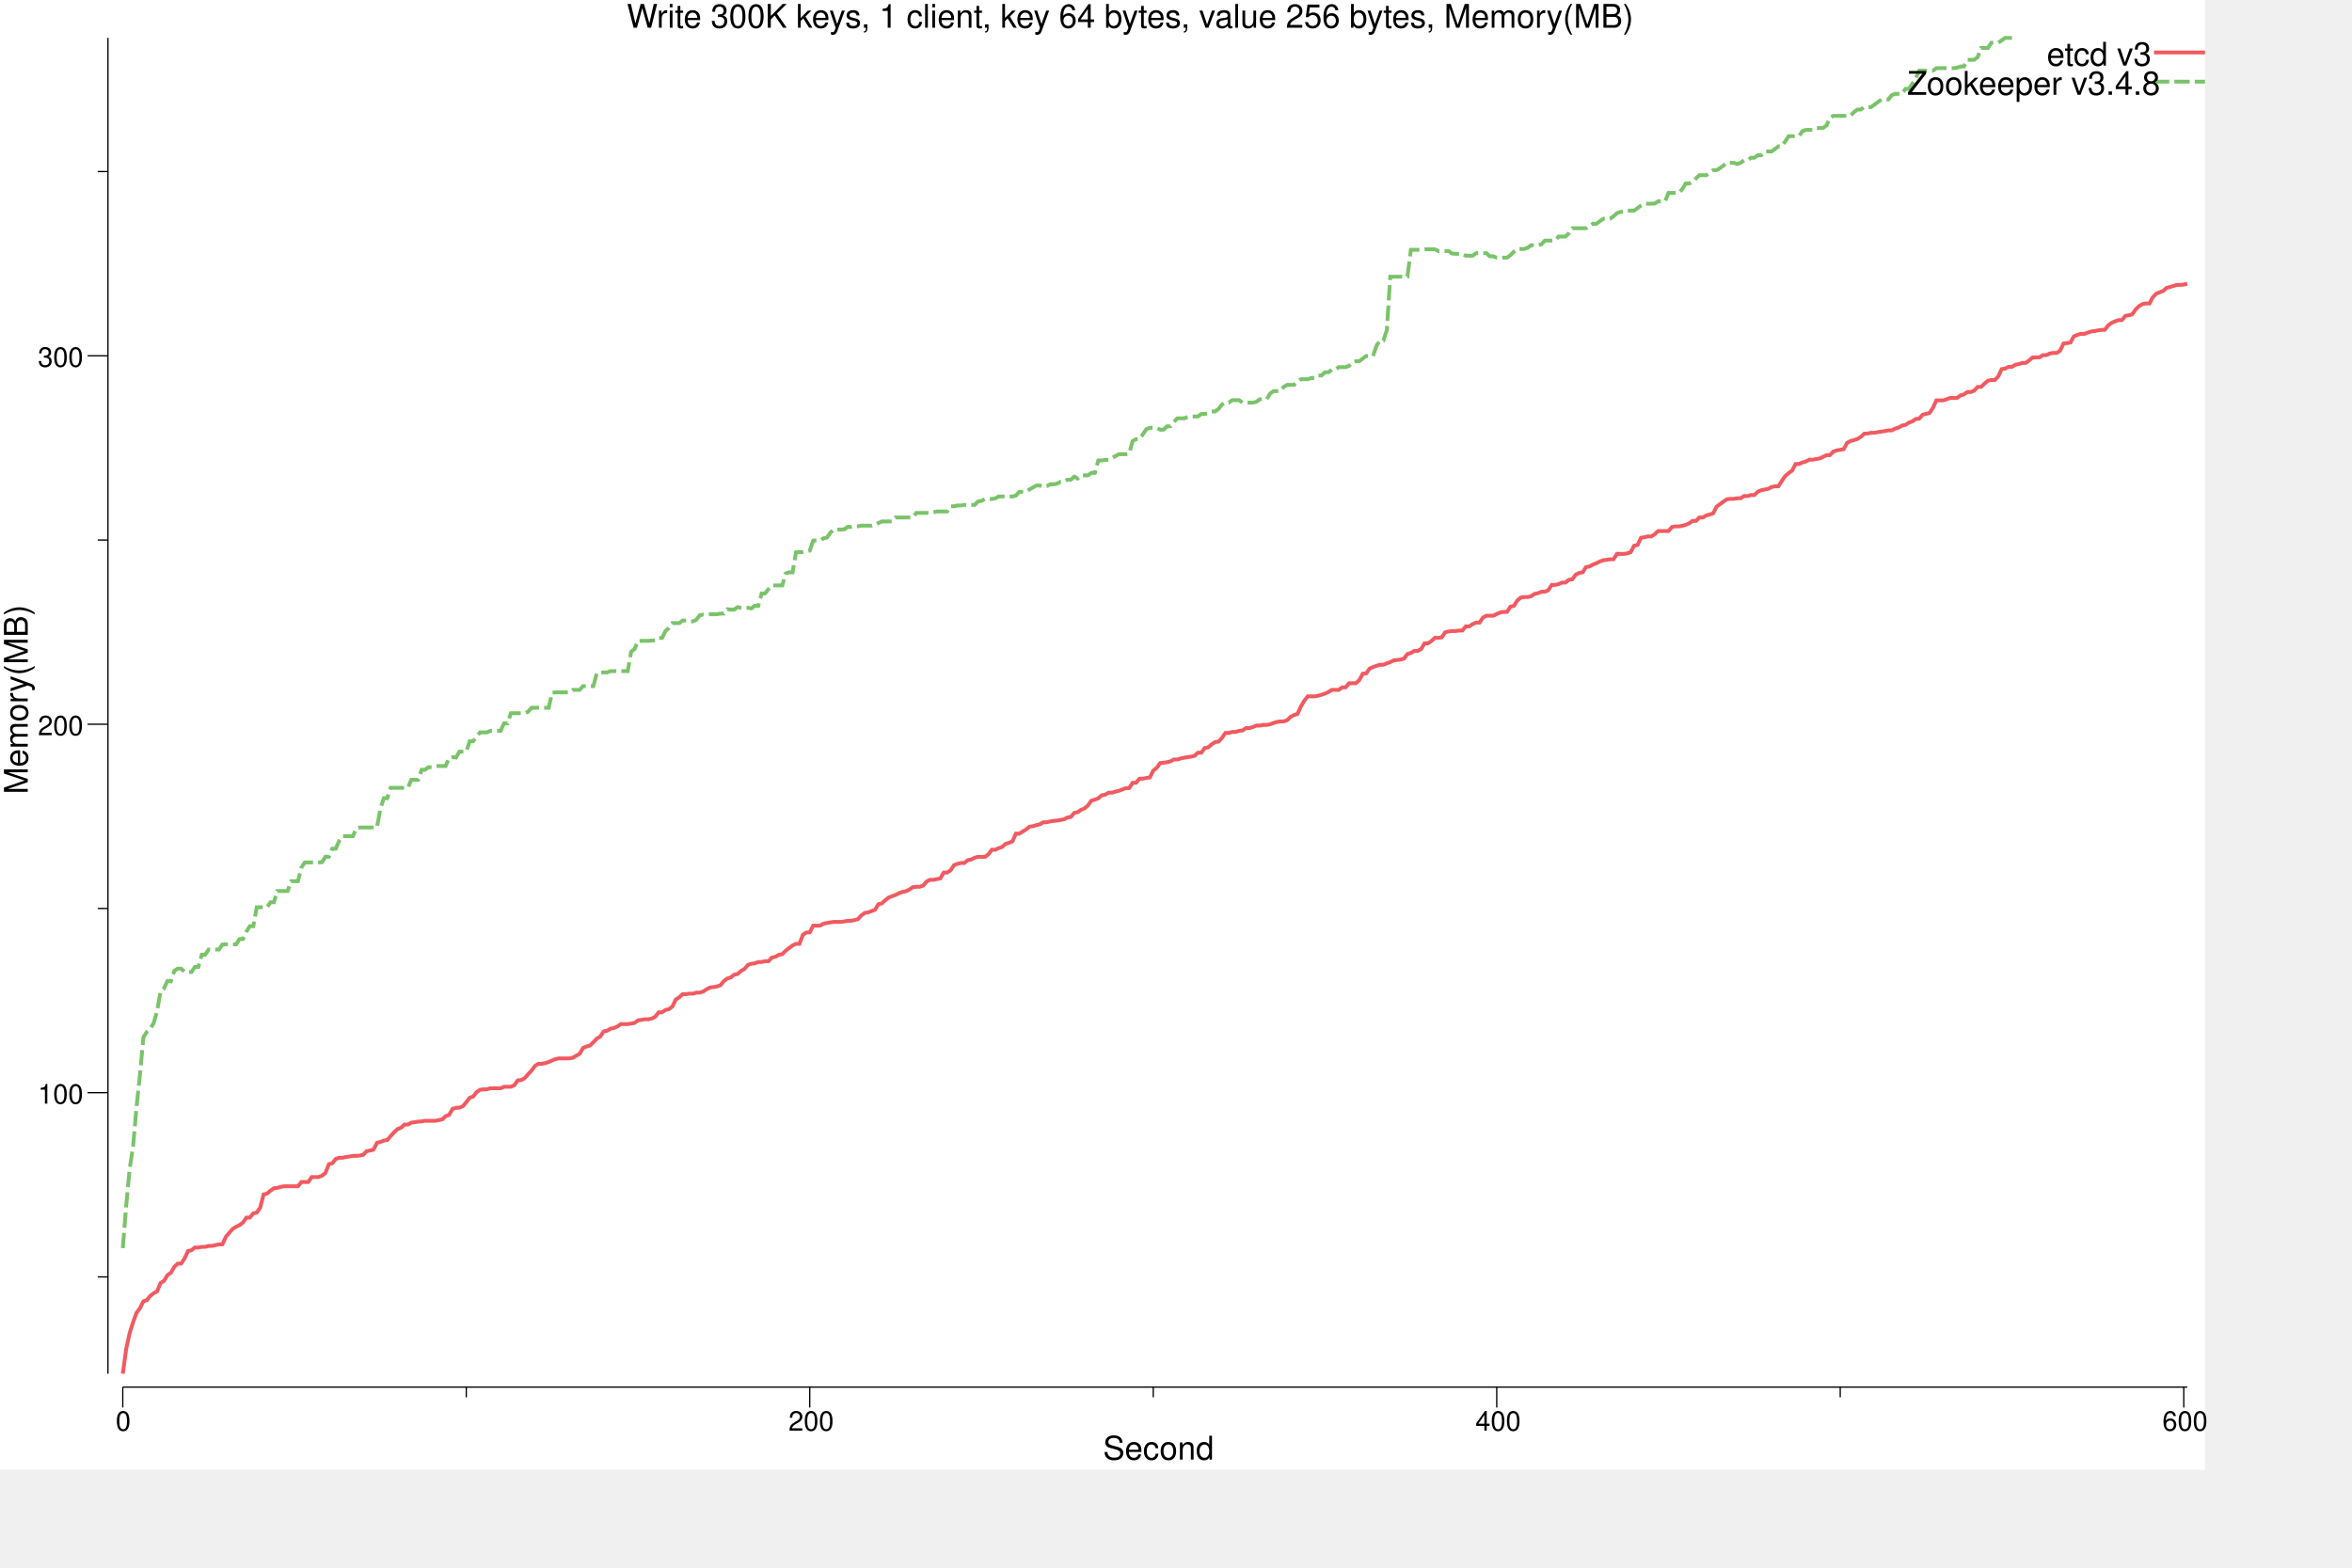
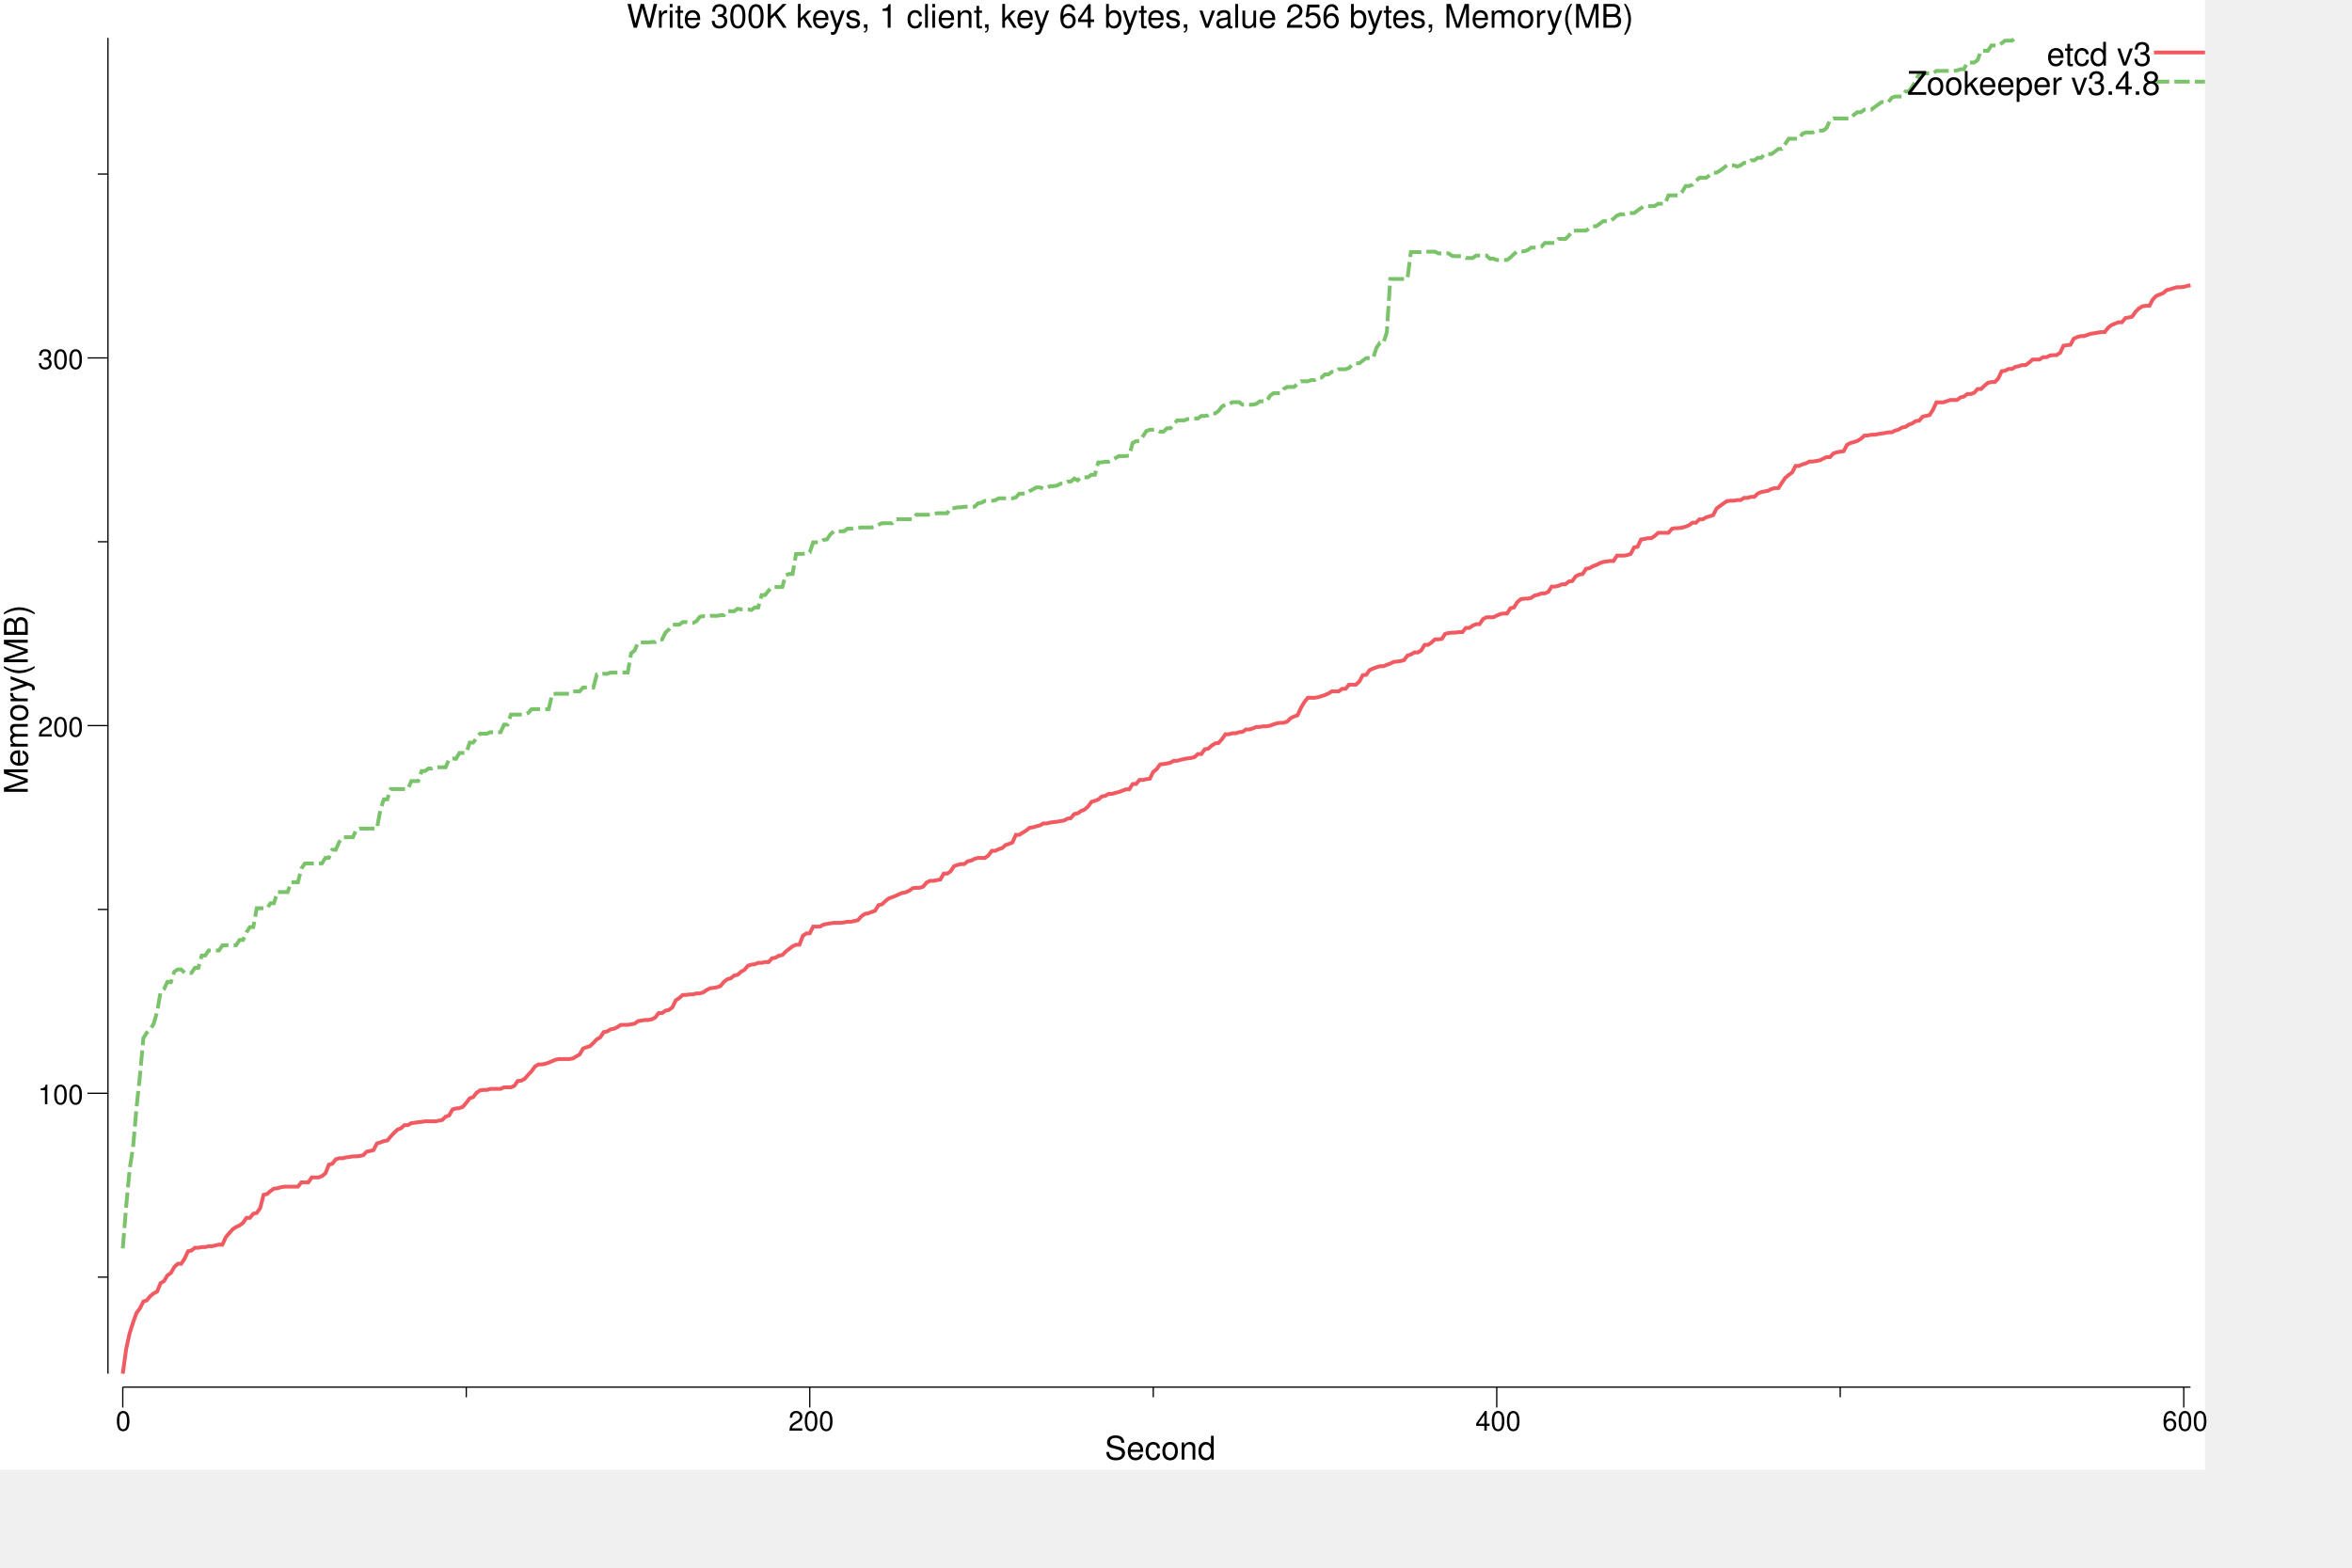
<svg xmlns="http://www.w3.org/2000/svg" width="12in" height="8in">
  <g transform="scale(1, -1) translate(0, -720)">
    <path d="M0,0L1080,0L1080,720L0,720Z" style="fill:#FFFFFF" />
    <text x="307" y="-706.41" transform="scale(1, -1)" style="font-family:Helvetica;font-weight:normal;font-style:normal;font-size:12pt">Write 300K keys, 1 client, key 64 bytes, value 256 bytes, Memory(MB)</text>
-     <text x="540.26" y="-4.965" transform="scale(1, -1)" style="font-family:Helvetica;font-weight:normal;font-style:normal;font-size:12pt">Second</text>
+     <text x="541.11" y="-4.965" transform="scale(1, -1)" style="font-family:Helvetica;font-weight:normal;font-style:normal;font-size:12pt">Second</text>
    <text x="56.662" y="-19.142" transform="scale(1, -1)" style="font-family:Helvetica;font-weight:normal;font-style:normal;font-size:10pt">0</text>
    <text x="386.19" y="-19.142" transform="scale(1, -1)" style="font-family:Helvetica;font-weight:normal;font-style:normal;font-size:10pt">200</text>
    <text x="722.67" y="-19.142" transform="scale(1, -1)" style="font-family:Helvetica;font-weight:normal;font-style:normal;font-size:10pt">400</text>
    <text x="1059.1" y="-19.142" transform="scale(1, -1)" style="font-family:Helvetica;font-weight:normal;font-style:normal;font-size:10pt">600</text>
    <path d="M60.137,30.467L60.137,40.467" style="fill:none;stroke:#000000;stroke-width:0.625" />
    <path d="M396.62,30.467L396.62,40.467" style="fill:none;stroke:#000000;stroke-width:0.625" />
    <path d="M733.1,30.467L733.1,40.467" style="fill:none;stroke:#000000;stroke-width:0.625" />
    <path d="M1069.6,30.467L1069.6,40.467" style="fill:none;stroke:#000000;stroke-width:0.625" />
    <path d="M228.38,35.468L228.38,40.467" style="fill:none;stroke:#000000;stroke-width:0.625" />
    <path d="M564.86,35.468L564.86,40.467" style="fill:none;stroke:#000000;stroke-width:0.625" />
    <path d="M901.34,35.468L901.34,40.467" style="fill:none;stroke:#000000;stroke-width:0.625" />
-     <path d="M60.137,40.467L1071.3,40.467" style="fill:none;stroke:#000000;stroke-width:0.625" />
+     <path d="M60.137,40.467L1072.9,40.467" style="fill:none;stroke:#000000;stroke-width:0.625" />
    <g transform="rotate(90)">
      <text x="330.91" y="13.59" transform="scale(1, -1)" style="font-family:Helvetica;font-weight:normal;font-style:normal;font-size:12pt">Memory(MB)</text>
    </g>
-     <text x="18.555" y="-179.33" transform="scale(1, -1)" style="font-family:Helvetica;font-weight:normal;font-style:normal;font-size:10pt">100</text>
-     <text x="18.555" y="-359.83" transform="scale(1, -1)" style="font-family:Helvetica;font-weight:normal;font-style:normal;font-size:10pt">200</text>
-     <text x="18.555" y="-540.34" transform="scale(1, -1)" style="font-family:Helvetica;font-weight:normal;font-style:normal;font-size:10pt">300</text>
-     <path d="M42.88,184.7L52.88,184.7" style="fill:none;stroke:#000000;stroke-width:0.625" />
-     <path d="M42.88,365.2L52.88,365.2" style="fill:none;stroke:#000000;stroke-width:0.625" />
-     <path d="M42.88,545.71L52.88,545.71" style="fill:none;stroke:#000000;stroke-width:0.625" />
-     <path d="M47.88,94.448L52.88,94.448" style="fill:none;stroke:#000000;stroke-width:0.625" />
-     <path d="M47.88,274.95L52.88,274.95" style="fill:none;stroke:#000000;stroke-width:0.625" />
-     <path d="M47.88,455.45L52.88,455.45" style="fill:none;stroke:#000000;stroke-width:0.625" />
-     <path d="M47.88,635.96L52.88,635.96" style="fill:none;stroke:#000000;stroke-width:0.625" />
+     <text x="18.555" y="-179.04" transform="scale(1, -1)" style="font-family:Helvetica;font-weight:normal;font-style:normal;font-size:10pt">100</text>
+     <text x="18.555" y="-359.17" transform="scale(1, -1)" style="font-family:Helvetica;font-weight:normal;font-style:normal;font-size:10pt">200</text>
+     <text x="18.555" y="-539.29" transform="scale(1, -1)" style="font-family:Helvetica;font-weight:normal;font-style:normal;font-size:10pt">300</text>
+     <path d="M42.88,184.41L52.88,184.41" style="fill:none;stroke:#000000;stroke-width:0.625" />
+     <path d="M42.88,364.54L52.88,364.54" style="fill:none;stroke:#000000;stroke-width:0.625" />
+     <path d="M42.88,544.66L52.88,544.66" style="fill:none;stroke:#000000;stroke-width:0.625" />
+     <path d="M47.88,94.349L52.88,94.349" style="fill:none;stroke:#000000;stroke-width:0.625" />
+     <path d="M47.88,274.47L52.88,274.47" style="fill:none;stroke:#000000;stroke-width:0.625" />
+     <path d="M47.88,454.6L52.88,454.6" style="fill:none;stroke:#000000;stroke-width:0.625" />
+     <path d="M47.88,634.73L52.88,634.73" style="fill:none;stroke:#000000;stroke-width:0.625" />
    <path d="M52.88,47.03L52.88,701.44" style="fill:none;stroke:#000000;stroke-width:0.625" />
-     <path d="M60.137,47.03L61.82,59.268L63.502,66.921L65.185,72.21L66.867,76.849L68.549,79.124L70.232,82.499L71.914,83.04L73.597,85.134L75.279,86.47L76.961,87.373L78.644,91.47L80.326,92.499L82.009,95.297L83.691,96.488L85.373,99.376L87.056,100.98L88.738,100.98L90.421,103.51L92.103,107.14L93.785,107.52L95.468,108.85L97.15,108.85L98.833,109.18L100.52,109.18L102.2,109.63L103.88,109.63L105.56,110.03L107.24,110.4L108.93,110.4L110.61,114.07L112.29,116.05L113.97,117.95L115.66,119.05L117.34,119.83L119.02,121.11L120.7,123.53L122.39,123.53L124.07,125.59L125.75,125.95L127.43,128.35L129.12,134.88L130.8,135.24L132.48,136.72L134.16,137.88L135.85,138.06L137.53,138.56L139.21,138.85L140.89,138.85L142.57,138.85L144.26,138.85L145.94,138.87L147.62,140.95L149.3,140.95L150.99,140.95L152.67,143.38L154.35,143.38L156.03,143.38L157.72,144.05L159.4,145.4L161.08,149.65L162.76,150.1L164.45,152.26L166.13,152.82L167.81,152.82L169.49,153.22L171.18,153.44L172.86,153.74L174.54,153.74L176.22,153.92L177.91,154.27L179.59,156.04L181.27,156.38L182.95,156.81L184.63,160.1L186.32,160.57L188,161.22L189.68,161.51L191.36,163.47L193.05,165.31L194.73,166.88L196.41,167.55L198.09,169.07L199.78,169.07L201.46,170.03L203.14,170.24L204.82,170.49L206.51,170.66L208.19,170.93L209.87,170.93L211.55,170.93L213.24,170.93L214.92,171.27L216.6,171.6L218.28,173.22L219.97,173.82L221.65,176.78L223.33,177.25L225.01,177.41L226.69,178.04L228.38,180.02L230.06,182.23L231.74,182.82L233.42,184.95L235.11,186.11L236.79,186.34L238.47,186.34L240.15,186.87L241.84,186.87L243.52,186.87L245.2,186.87L246.88,187.62L248.57,187.62L250.25,187.62L251.93,188.35L253.61,190.76L255.3,190.87L256.98,191.81L258.66,193.73L260.34,195.51L262.02,197.82L263.71,198.85L265.39,198.85L267.07,199.18L268.75,199.74L270.44,200.48L272.12,201.18L273.8,201.5L275.48,201.5L277.17,201.5L278.85,201.5L280.53,201.79L282.21,202.79L283.9,203.74L285.58,206.63L287.26,207.32L288.94,207.79L290.63,209.41L292.31,211.22L293.99,212.14L295.67,214.72L297.36,215.04L299.04,216.07L300.72,216.4L302.4,217.15L304.08,218.29L305.77,218.29L307.45,218.29L309.13,218.56L310.81,218.89L312.5,220.11L314.18,220.4L315.86,220.67L317.54,220.67L319.23,221.02L320.91,221.87L322.59,224.07L324.27,224.07L325.96,225.22L327.64,225.62L329.32,226.88L331,230.35L332.69,231.45L334.37,232.97L336.05,232.97L337.73,233.24L339.42,233.24L341.1,233.72L342.78,233.72L344.46,234.27L346.14,235.4L347.83,236.25L349.51,236.45L351.19,236.76L352.87,237.33L354.56,239.39L356.24,240.66L357.92,241.14L359.6,242.5L361.29,242.86L362.97,244.37L364.65,245.31L366.33,247.33L368.02,247.86L369.7,248.07L371.38,248.72L373.06,248.72L374.75,249.1L376.43,249.1L378.11,250.94L379.79,251.27L381.48,252.24L383.16,252.57L384.84,254.27L386.52,255.57L388.2,256.83L389.89,257.62L391.57,257.62L393.25,262.03L394.93,263.16L396.62,263.24L398.3,266.52L399.98,266.52L401.66,266.52L403.35,267.51L405.03,267.84L406.71,268.13L408.39,268.36L410.08,268.36L411.76,268.36L413.44,268.58L415.12,268.9L416.81,268.9L418.49,269.27L420.17,269.66L421.85,271.52L423.54,272.75L425.22,273.04L426.9,273.69L428.58,274.28L430.26,277.05L431.95,277.44L433.63,279.03L435.31,280.33L436.99,280.96L438.68,281.61L440.36,282.42L442.04,283.07L443.72,283.38L445.41,284.21L447.09,285.38L448.77,285.57L450.45,285.57L452.14,286.12L453.82,288.13L455.5,288.99L457.18,288.99L458.87,289.34L460.55,289.63L462.23,292.53L463.91,292.53L465.59,293.65L467.28,296.16L468.96,296.81L470.64,297.23L472.32,297.23L474.01,298.62L475.69,298.94L477.37,299.81L479.05,300.24L480.74,300.24L482.42,300.24L484.1,301.43L485.78,303.72L487.47,303.72L489.15,304.54L490.83,305.06L492.51,306.58L494.2,307.1L495.88,307.82L497.56,311.58L499.24,311.58L500.93,312.64L502.61,313.69L504.29,315.04L505.97,315.26L507.65,315.78L509.34,316.18L511.02,317.17L512.7,317.17L514.38,317.6L516.07,317.84L517.75,318.02L519.43,318.31L521.11,318.6L522.8,319.5L524.48,319.77L526.16,321.79L527.84,322.1L529.53,323.31L531.21,323.98L532.89,325.46L534.57,327.77L536.26,328.27L537.94,328.92L539.62,330.38L541.3,330.69L542.99,331.67L544.67,331.67L546.35,332.19L548.03,332.59L549.71,333.24L551.4,333.9L553.08,333.9L554.76,336.52L556.44,336.52L558.13,338.52L559.81,338.52L561.49,338.89L563.17,339.12L564.86,342.5L566.54,343.83L568.22,346.16L569.9,346.34L571.59,346.59L573.27,347.01L574.95,347.93L576.63,347.93L578.32,348.43L580,348.81L581.68,349.1L583.36,349.32L585.04,349.72L586.73,351.25L588.41,351.25L590.09,353.58L591.77,353.85L593.46,355.37L595.14,356.45L596.82,356.67L598.5,358.49L600.19,360.94L601.87,360.94L603.55,361.43L605.23,361.43L606.92,361.97L608.6,362.15L610.28,363.31L611.96,363.31L613.65,363.83L615.33,364.54L617.01,364.54L618.69,364.86L620.38,364.86L622.06,365.17L623.74,365.8L625.42,366.32L627.1,366.58L628.79,366.58L630.47,367.19L632.15,368.85L633.83,369.68L635.52,370.26L637.2,373.94L638.88,376.76L640.56,378.87L642.25,378.87L643.93,378.87L645.61,379.14L647.29,379.66L648.98,380.22L650.66,380.96L652.34,382.04L654.02,382.04L655.71,382.04L657.39,383.27L659.07,383.27L660.75,385.28L662.44,385.28L664.12,385.28L665.8,386.86L667.48,389.95L669.16,390.13L670.85,392.48L672.53,393.22L674.21,393.83L675.89,394.34L677.58,394.34L679.26,395.04L680.94,395.64L682.62,396.48L684.31,396.67L685.99,396.88L687.67,397.33L689.35,399.59L691.04,400.11L692.72,401.11L694.4,401.11L696.08,402.08L697.77,404.84L699.45,404.84L701.13,405.98L702.81,407.53L704.5,407.53L706.18,407.75L707.86,410.26L709.54,410.64L711.22,410.85L712.91,410.85L714.59,411.11L716.27,411.11L717.95,413.15L719.64,413.15L721.32,414.26L723,414.99L724.68,414.99L726.37,417.48L728.05,418.38L729.73,418.38L731.41,418.38L733.1,419.21L734.78,419.95L736.46,420.24L738.14,420.24L739.83,422.82L741.51,423.18L743.19,425.83L744.87,427.26L746.55,427.51L748.24,427.51L749.92,427.89L751.6,429.05L753.28,429.41L754.97,430.09L756.65,430.11L758.33,430.85L760.01,433.45L761.7,433.45L763.38,433.85L765.06,434.59L766.74,434.59L768.43,435.96L770.11,436.2L771.79,438.49L773.47,439.32L775.16,439.61L776.84,442.19L778.52,442.49L780.2,443.43L781.89,444.07L783.57,444.93L785.25,445.55L786.93,445.78L788.61,446.01L790.3,446.01L791.98,448.65L793.66,448.65L795.34,448.65L797.03,448.9L798.71,449.5L800.39,452.68L802.07,453L803.76,456.56L805.44,456.83L807.12,457.21L808.8,457.21L810.49,458.31L812.17,459.84L813.85,459.84L815.53,459.84L817.22,459.84L818.9,461.81L820.58,462.13L822.26,462.13L823.95,462.4L825.63,462.89L827.31,463.6L828.99,464.81L830.67,464.81L832.36,466.47L834.04,466.47L835.72,467.48L837.4,467.95L839.09,468.49L840.77,471.79L842.45,473.02L844.13,474.26L845.82,475.4L847.5,475.62L849.18,475.62L850.86,475.91L852.55,475.91L854.23,476.99L855.91,476.99L857.59,477.49L859.28,477.49L860.96,479.14L862.64,479.84L864.32,480.17L866.01,480.49L867.69,481.39L869.37,481.79L871.05,481.79L872.73,484.39L874.42,486.83L876.1,488.25L877.78,489.46L879.46,492.69L881.15,492.69L882.83,493.45L884.51,493.92L886.19,494.8L887.88,494.8L889.56,495.11L891.24,495.4L892.92,496.19L894.61,497.02L896.29,497.02L897.97,498.79L899.65,499.37L901.34,499.64L903.02,499.95L904.7,503.07L906.38,503.94L908.07,504.41L909.75,504.95L911.43,505.98L913.11,507.55L914.79,507.62L916.48,507.98L918.16,507.98L919.84,508.32L921.52,508.58L923.21,508.81L924.89,509.17L926.57,509.17L928.25,510.04L929.94,510.53L931.62,511.54L933.3,511.84L934.98,512.96L936.67,513.58L938.35,514.73L940.03,514.91L941.71,516.86L943.4,517.26L945.08,517.66L946.76,520.24L948.44,523.88L950.12,523.88L951.81,523.88L953.49,524.44L955.17,525.04L956.85,525.04L958.54,525.04L960.22,526.3L961.9,526.74L963.58,527.96L965.27,527.96L966.95,528.59L968.63,530.45L970.31,530.45L972,532.08L973.68,533.47L975.36,533.85L977.04,533.85L978.73,535.56L980.41,539.17L982.09,539.43L983.77,540.29L985.46,540.29L987.14,541.32L988.82,541.65L990.5,542.2L992.18,542.2L993.87,543.43L995.55,544.91L997.23,544.91L998.91,544.91L1000.6,546.03L1002.3,546.03L1004,546.84L1005.6,547.08L1007.3,547.08L1009,548.18L1010.7,551.7L1012.4,551.93L1014.1,552.17L1015.7,555.15L1017.4,555.92L1019.1,556.43L1020.8,556.43L1022.5,557.04L1024.2,557.6L1025.8,557.8L1027.5,558.14L1029.2,558.4L1030.9,558.4L1032.6,560.6L1034.2,561.81L1035.9,562.55L1037.6,563.18L1039.3,563.18L1041,565.26L1042.7,565.56L1044.3,565.96L1046,568.38L1047.7,570.06L1049.4,571.05L1051.1,571.34L1052.8,571.34L1054.4,574.33L1056.1,576.12L1057.8,576.81L1059.5,577.49L1061.2,578.97L1062.8,579.39L1064.5,579.91L1066.2,580.42L1067.9,580.42L1069.6,580.58L1071.3,581.03" style="fill:none;stroke:#F15A60;stroke-width:1.875" />
-     <path d="M60.137,108.55L61.82,129.38L63.502,147.46L65.185,158.29L66.867,177.64L68.549,193.47L70.232,211.83L71.914,214.45L73.597,216.09L75.279,218.82L76.961,224.68L78.644,234.43L80.326,235.82L82.009,239.43L83.691,239.21L85.373,244.41L87.056,245.48L88.738,245.48L90.421,243.87L92.103,243.8L93.785,243.8L95.468,246.31L97.15,246.31L98.833,252.33L100.52,252.33L102.2,254.81L103.88,254.81L105.56,254.81L107.24,254.81L108.93,257.28L110.61,257.37L112.29,257.37L113.97,257.37L115.66,257.37L117.34,259.97L119.02,259.97L120.7,263.67L122.39,266.29L124.07,266.29L125.75,275.53L127.43,275.53L129.12,275.53L130.8,275.53L132.48,278L134.16,278L135.85,283.49L137.53,283.49L139.21,283.49L140.89,283.49L142.57,288.31L144.26,288.31L145.94,288.31L147.62,295.02L149.3,297.5L150.99,297.5L152.67,297.5L154.35,297.5L156.03,297.5L157.72,297.59L159.4,300.29L161.08,300.29L162.76,304.23L164.45,304.23L166.13,308.07L167.81,310.38L169.49,310.38L171.18,310.38L172.86,310.38L174.54,314.21L176.22,314.63L177.91,314.63L179.59,314.63L181.27,314.63L182.95,314.63L184.63,314.63L186.32,323.9L188,328.98L189.68,328.98L191.36,334.05L193.05,334.05L194.73,334.05L196.41,334.05L198.09,334.05L199.78,334.05L201.46,337.98L203.14,337.98L204.82,337.98L206.51,342.91L208.19,342.91L209.87,344.14L211.55,344.14L213.24,344.75L214.92,344.75L216.6,344.75L218.28,344.75L219.97,348.74L221.65,349.07L223.33,348.89L225.01,351.76L226.69,351.76L228.38,351.76L230.06,356.85L231.74,356.85L233.42,359.05L235.11,361.21L236.79,361.21L238.47,361.21L240.15,361.97L241.84,361.97L243.52,361.97L245.2,361.97L246.88,365.67L248.57,365.67L250.25,370.6L251.93,370.6L253.61,370.6L255.3,370.6L256.98,370.6L258.66,371.32L260.34,373.27L262.02,373.27L263.71,373.27L265.39,373.27L267.07,373.27L268.75,373.27L270.44,380.67L272.12,380.82L273.8,380.82L275.48,380.82L277.17,380.82L278.85,380.82L280.53,382.04L282.21,382.04L283.9,382.04L285.58,383.89L287.26,383.89L288.94,383.89L290.63,383.89L292.31,390.24L293.99,390.24L295.67,390.64L297.36,390.6L299.04,391.21L300.72,391.21L302.4,391.21L304.08,391.21L305.77,391.23L307.45,391.23L309.13,400.71L310.81,402.03L312.5,406.05L314.18,406.05L315.86,406.05L317.54,406.05L319.23,406.23L320.91,406.23L322.59,407.46L324.27,407.46L325.96,410.87L327.64,412.4L329.32,414.75L331,414.75L332.69,414.75L334.37,416L336.05,416L337.73,415.56L339.42,415.6L341.1,416.41L342.78,418.61L344.46,418.92L346.14,418.78L347.83,419.08L349.51,419.08L351.19,419.08L352.87,419.39L354.56,419.39L356.24,421.54L357.92,421.34L359.6,421.34L361.29,422.57L362.97,422.26L364.65,422.26L366.33,422.26L368.02,421.95L369.7,423.2L371.38,423.2L373.06,429.28L374.75,429.28L376.43,431.43L378.11,433.22L379.79,433.22L381.48,433.22L383.16,433.22L384.84,439.07L386.52,439.62L388.2,439.62L389.89,449.43L391.57,449.5L393.25,449.5L394.93,449.79L396.62,450.26L398.3,455.18L399.98,455.18L401.66,455.18L403.35,456.32L405.03,456.63L406.71,459.05L408.39,460.58L410.08,460.58L411.76,460.58L413.44,460.64L415.12,461.86L416.81,461.86L418.49,462.17L420.17,462.17L421.85,462.48L423.54,462.48L425.22,462.48L426.9,462.48L428.58,462.87L430.26,463.79L431.95,464.55L433.63,464.55L435.31,464.55L436.99,464.55L438.68,466.48L440.36,466.48L442.04,466.48L443.72,466.48L445.41,466.48L447.09,466.48L448.77,468.72L450.45,468.72L452.14,468.72L453.82,468.72L455.5,468.72L457.18,469.03L458.87,469.44L460.55,469.44L462.23,469.44L463.91,469.44L465.59,471.97L467.28,471.97L468.96,472.35L470.64,472.35L472.32,472.66L474.01,472.66L475.69,472.66L477.37,472.66L479.05,474.32L480.74,474.62L482.42,475.55L484.1,475.55L485.78,475.55L487.47,475.85L489.15,476.77L490.83,476.77L492.51,476.77L494.2,476.77L495.88,476.77L497.56,477.21L499.24,479.06L500.93,479.06L502.61,479.06L504.29,480.29L505.97,481.21L507.65,482.15L509.34,482.15L511.02,481.54L512.7,481.83L514.38,482.75L516.07,482.75L517.75,483.05L519.43,483.97L521.11,483.97L522.8,484.97L524.48,484.97L526.16,486.5L527.84,485.58L529.53,487.12L531.21,487.12L532.89,487.12L534.57,488.34L536.26,488.34L537.94,494.43L539.62,494.43L541.3,494.73L542.99,494.73L544.67,495.65L546.35,496.57L548.03,497.49L549.71,497.49L551.4,497.49L553.08,497.8L554.76,503.94L556.44,504.86L558.13,504.86L559.81,507.26L561.49,509.8L563.17,510.42L564.86,510.42L566.54,510.42L568.22,509.5L569.9,509.5L571.59,511.16L573.27,511.16L574.95,513.31L576.63,515.06L578.32,515.06L580,515.06L581.68,515.67L583.36,515.98L585.04,515.98L586.73,515.98L588.41,517.21L590.09,517.21L591.77,517.51L593.46,518.43L595.14,518.43L596.82,519.66L598.5,521.83L600.19,522.75L601.87,522.75L603.55,523.97L605.23,523.97L606.92,523.97L608.6,522.75L610.28,522.75L611.96,522.75L613.65,522.75L615.33,523.14L617.01,524.39L618.69,524.39L620.38,524.39L622.06,527.15L623.74,528.38L625.42,528.38L627.1,528.38L628.79,530.53L630.47,531.45L632.15,531.45L633.83,531.45L635.52,533L637.2,534.23L638.88,534.23L640.56,534.23L642.25,534.84L643.93,534.84L645.61,536.07L647.29,536.07L648.98,537.62L650.66,537.62L652.34,538.85L654.02,538.85L655.71,540.15L657.39,540.15L659.07,540.15L660.75,540.76L662.44,542.53L664.12,543.05L665.8,543.05L667.48,544.37L669.16,545.6L670.85,545.6L672.53,545.6L674.21,550.67L675.89,553.14L677.58,553.14L679.26,558.22L680.94,584.46L682.62,584.46L684.31,584.46L685.99,584.46L687.67,584.46L689.35,584.51L691.04,597.64L692.72,597.64L694.4,597.64L696.08,597.64L697.77,597.87L699.45,597.87L701.13,597.87L702.81,597.87L704.5,597.02L706.18,597.02L707.86,597.02L709.54,597.02L711.22,595.8L712.91,595.65L714.59,595.65L716.27,595.65L717.95,594.73L719.64,594.73L721.32,594.73L723,595.96L724.68,595.96L726.37,595.96L728.05,595.96L729.73,594.42L731.41,594.42L733.1,593.79L734.78,593.79L736.46,593.79L738.14,593.79L739.83,595.04L741.51,596.7L743.19,598.02L744.87,598.02L746.55,598.02L748.24,598.63L749.92,599.86L751.6,599.86L753.28,599.86L754.97,600.29L756.65,602.13L758.33,602.13L760.01,602.13L761.7,602.13L763.38,604.12L765.06,604.12L766.74,604.12L768.43,605.74L770.11,608.2L771.79,608.2L773.47,608.2L775.16,608.2L776.84,608.2L778.52,609.44L780.2,610.36L781.89,610.36L783.57,611.59L785.25,612.82L786.93,612.82L788.61,612.82L790.3,614.05L791.98,615.58L793.66,616.21L795.34,616.21L797.03,616.83L798.71,616.83L800.39,616.83L802.07,618.05L803.76,619.28L805.44,620.22L807.12,620.22L808.8,620.22L810.49,620.31L812.17,621.37L813.85,621.37L815.53,621.37L817.22,625.49L818.9,625.49L820.58,625.49L822.26,625.49L823.95,627.33L825.63,630.09L827.31,630.09L828.99,630.76L830.67,632.6L832.36,634.17L834.04,634.17L835.72,634.17L837.4,635.4L839.09,636.64L840.77,636.64L842.45,637.66L844.13,638.88L845.82,640.25L847.5,640.25L849.18,640.25L850.86,639.64L852.55,640.25L854.23,641.48L855.91,641.48L857.59,642.71L859.28,642.71L860.96,643.94L862.64,643.94L864.32,645.8L866.01,645.8L867.69,645.8L869.37,647.02L871.05,648.3L872.73,648.3L874.42,650.76L876.1,653.29L877.78,653.29L879.46,653.29L881.15,653.29L882.83,655.76L884.51,656.37L886.19,656.37L887.88,656.37L889.56,657.29L891.24,657.29L892.92,657.29L894.61,658.52L896.29,662.33L897.97,663.25L899.65,663.25L901.34,663.25L903.02,663.25L904.7,663.25L906.38,663.25L908.07,665.09L909.75,666.32L911.43,666.32L913.11,667.56L914.79,667.56L916.48,667.56L918.16,668.79L919.84,670.02L921.52,671.26L923.21,671.26L924.89,671.26L926.57,673.41L928.25,674.03L929.94,674.03L931.62,674.03L933.3,676.48L934.98,676.48L936.67,678.97L938.35,681.61L940.03,685.38L941.71,685.38L943.4,685.38L945.08,685.38L946.76,685.38L948.44,686.61L950.12,686.61L951.81,686.61L953.49,686.61L955.17,686.61L956.85,686.61L958.54,686.81L960.22,687.42L961.9,687.42L963.58,690.71L965.27,690.71L966.95,690.71L968.63,691.93L970.31,696.48L972,696.48L973.68,696.48L975.36,699.06L977.04,699.06L978.73,699.06L980.41,700.2L982.09,701.44L983.77,701.44L985.46,701.44" style="fill:none;stroke:#7AC36A;stroke-width:1.875;stroke-dasharray:7.5,2.5" />
+     <path d="M60.137,47.03L61.82,59.243L63.502,66.88L65.185,72.158L66.867,76.787L68.549,79.056L70.232,82.425L71.914,82.965L73.597,85.055L75.279,86.387L76.961,87.288L78.644,91.377L80.326,92.404L82.009,95.196L83.691,96.384L85.373,99.266L87.056,100.87L88.738,100.87L90.421,103.39L92.103,107.01L93.785,107.39L95.468,108.72L97.15,108.72L98.833,109.05L100.51,109.05L102.2,109.5L103.88,109.5L105.56,109.89L107.24,110.27L108.93,110.27L110.61,113.93L112.29,115.91L113.97,117.8L115.66,118.9L117.34,119.67L119.02,120.95L120.7,123.37L122.39,123.37L124.07,125.42L125.75,125.78L127.43,128.18L129.12,134.7L130.8,135.06L132.48,136.53L134.16,137.69L135.85,137.87L137.53,138.37L139.21,138.66L140.89,138.66L142.57,138.66L144.26,138.66L145.94,138.68L147.62,140.75L149.3,140.75L150.99,140.75L152.67,143.18L154.35,143.18L156.03,143.18L157.72,143.85L159.4,145.2L161.08,149.43L162.76,149.88L164.45,152.04L166.13,152.6L167.81,152.6L169.49,153L171.18,153.21L172.86,153.52L174.54,153.52L176.22,153.7L177.91,154.04L179.59,155.81L181.27,156.15L182.95,156.58L184.63,159.86L186.32,160.33L188,160.98L189.68,161.27L191.36,163.23L193.05,165.07L194.73,166.63L196.41,167.3L198.09,168.81L199.78,168.81L201.46,169.77L203.14,169.98L204.82,170.24L206.51,170.4L208.19,170.67L209.87,170.67L211.55,170.67L213.24,170.67L214.92,171.01L216.6,171.33L218.28,172.96L219.97,173.55L221.65,176.5L223.33,176.97L225.01,177.13L226.69,177.77L228.38,179.75L230.06,181.94L231.74,182.54L233.42,184.66L235.11,185.82L236.79,186.05L238.47,186.05L240.15,186.57L241.84,186.57L243.52,186.57L245.2,186.57L246.88,187.33L248.57,187.33L250.25,187.33L251.93,188.05L253.61,190.46L255.3,190.57L256.98,191.51L258.66,193.42L260.34,195.2L262.02,197.51L263.71,198.53L265.39,198.53L267.07,198.86L268.75,199.42L270.44,200.15L272.12,200.86L273.8,201.18L275.48,201.18L277.17,201.18L278.85,201.18L280.53,201.47L282.21,202.46L283.9,203.42L285.58,206.3L287.26,206.98L288.94,207.45L290.63,209.07L292.31,210.87L293.99,211.79L295.67,214.37L297.36,214.69L299.04,215.72L300.72,216.04L302.4,216.8L304.08,217.93L305.77,217.93L307.45,217.93L309.13,218.2L310.81,218.53L312.5,219.75L314.18,220.04L315.86,220.31L317.54,220.31L319.23,220.65L320.91,221.5L322.59,223.7L324.27,223.7L325.96,224.85L327.64,225.25L329.32,226.51L331,229.97L332.69,231.06L334.37,232.58L336.05,232.58L337.73,232.85L339.42,232.85L341.1,233.33L342.78,233.33L344.46,233.87L346.14,235.01L347.83,235.86L349.51,236.05L351.19,236.36L352.87,236.94L354.56,238.99L356.24,240.25L357.92,240.74L359.6,242.09L361.29,242.45L362.97,243.96L364.65,244.9L366.33,246.92L368.02,247.44L369.7,247.65L371.38,248.3L373.06,248.3L374.75,248.68L376.43,248.68L378.11,250.52L379.79,250.84L381.48,251.82L383.16,252.14L384.84,253.83L386.52,255.13L388.2,256.39L389.89,257.18L391.57,257.18L393.25,261.58L394.93,262.71L396.62,262.78L398.3,266.06L399.98,266.06L401.66,266.06L403.35,267.05L405.03,267.38L406.71,267.67L408.39,267.9L410.08,267.9L411.76,267.9L413.44,268.12L415.12,268.44L416.81,268.44L418.49,268.8L420.17,269.2L421.85,271.05L423.54,272.28L425.22,272.57L426.9,273.21L428.58,273.81L430.26,276.56L431.95,276.96L433.63,278.55L435.31,279.84L436.99,280.47L438.68,281.12L440.36,281.93L442.04,282.58L443.72,282.89L445.41,283.72L447.09,284.89L448.77,285.07L450.45,285.07L452.14,285.62L453.82,287.62L455.5,288.49L457.18,288.49L458.87,288.83L460.55,289.12L462.23,292.02L463.91,292.02L465.59,293.14L467.28,295.64L468.96,296.29L470.64,296.7L472.32,296.7L474.01,298.09L475.69,298.41L477.37,299.28L479.05,299.71L480.74,299.71L482.42,299.71L484.1,300.9L485.78,303.19L487.47,303.19L489.15,304L490.83,304.52L492.51,306.03L494.2,306.56L495.88,307.28L497.56,311.02L499.24,311.02L500.93,312.09L502.61,313.13L504.29,314.48L505.97,314.7L507.65,315.22L509.34,315.62L511.02,316.61L512.7,316.61L514.38,317.04L516.07,317.27L517.75,317.45L519.43,317.74L521.11,318.03L522.8,318.93L524.48,319.2L526.16,321.22L527.84,321.52L529.53,322.73L531.21,323.4L532.89,324.87L534.57,327.18L536.26,327.68L537.94,328.33L539.62,329.79L541.3,330.1L542.99,331.07L544.67,331.07L546.35,331.59L548.03,331.99L549.71,332.64L551.4,333.3L553.08,333.3L554.76,335.92L556.44,335.92L558.13,337.92L559.81,337.92L561.49,338.28L563.17,338.51L564.86,341.88L566.54,343.21L568.22,345.53L569.9,345.71L571.59,345.97L573.27,346.38L574.95,347.3L576.63,347.3L578.32,347.8L580,348.18L581.68,348.47L583.36,348.69L585.04,349.08L586.73,350.61L588.41,350.61L590.09,352.94L591.77,353.21L593.46,354.72L595.14,355.8L596.82,356.02L598.5,357.84L600.19,360.29L601.87,360.29L603.55,360.77L605.23,360.77L606.92,361.31L608.6,361.49L610.28,362.65L611.96,362.65L613.65,363.17L615.33,363.87L617.01,363.87L618.69,364.2L620.38,364.2L622.06,364.5L623.74,365.13L625.42,365.65L627.1,365.91L628.79,365.91L630.47,366.52L632.15,368.18L633.83,369L635.52,369.58L637.2,373.26L638.88,376.07L640.56,378.17L642.25,378.17L643.93,378.17L645.61,378.44L647.29,378.97L648.98,379.52L650.66,380.26L652.34,381.34L654.02,381.34L655.71,381.34L657.39,382.57L659.07,382.57L660.75,384.57L662.44,384.57L664.12,384.57L665.8,386.15L667.48,389.23L669.16,389.41L670.85,391.75L672.53,392.49L674.21,393.11L675.89,393.61L677.58,393.61L679.26,394.31L680.94,394.91L682.62,395.75L684.31,395.93L685.99,396.15L687.67,396.6L689.35,398.85L691.04,399.37L692.72,400.36L694.4,400.36L696.08,401.34L697.77,404.09L699.45,404.09L701.13,405.23L702.81,406.78L704.5,406.78L706.18,406.99L707.86,409.5L709.54,409.88L711.22,410.09L712.91,410.09L714.59,410.34L716.27,410.34L717.95,412.38L719.64,412.38L721.32,413.5L723,414.22L724.68,414.22L726.37,416.7L728.05,417.6L729.73,417.6L731.41,417.6L733.1,418.43L734.78,419.17L736.46,419.46L738.14,419.46L739.83,422.03L741.51,422.39L743.19,425.04L744.87,426.46L746.55,426.72L748.24,426.72L749.92,427.1L751.6,428.25L753.28,428.61L754.97,429.29L756.65,429.31L758.33,430.05L760.01,432.64L761.7,432.64L763.38,433.04L765.06,433.78L766.74,433.78L768.43,435.15L770.11,435.38L771.79,437.67L773.47,438.5L775.16,438.79L776.84,441.36L778.52,441.67L780.2,442.6L781.89,443.23L783.57,444.1L785.25,444.71L786.93,444.95L788.61,445.18L790.3,445.18L791.98,447.81L793.66,447.81L795.34,447.81L797.03,448.06L798.71,448.66L800.39,451.83L802.07,452.15L803.76,455.7L805.44,455.97L807.12,456.35L808.8,456.35L810.49,457.45L812.17,458.98L813.85,458.98L815.53,458.98L817.22,458.98L818.9,460.94L820.58,461.27L822.26,461.27L823.95,461.54L825.63,462.02L827.31,462.72L828.99,463.93L830.67,463.93L832.36,465.59L834.04,465.59L835.72,466.6L837.4,467.07L839.09,467.61L840.77,470.9L842.45,472.13L844.13,473.37L845.82,474.5L847.5,474.72L849.18,474.72L850.86,475.01L852.55,475.01L854.23,476.09L855.91,476.09L857.59,476.59L859.28,476.59L860.96,478.23L862.64,478.94L864.32,479.26L866.01,479.58L867.69,480.48L869.37,480.88L871.05,480.88L872.73,483.47L874.42,485.91L876.1,487.33L877.78,488.54L879.46,491.76L881.15,491.76L882.83,492.52L884.51,492.99L886.19,493.87L887.88,493.87L889.56,494.17L891.24,494.46L892.92,495.26L894.61,496.08L896.29,496.08L897.97,497.85L899.65,498.43L901.34,498.7L903.02,499L904.7,502.12L906.38,502.98L908.07,503.45L909.75,503.99L911.43,505.02L913.11,506.58L914.79,506.66L916.48,507.02L918.16,507.02L919.84,507.36L921.52,507.61L923.21,507.85L924.89,508.21L926.57,508.21L928.25,509.07L929.94,509.56L931.62,510.57L933.3,510.87L934.98,511.99L936.67,512.6L938.35,513.75L940.03,513.93L941.71,515.88L943.4,516.28L945.08,516.67L946.76,519.25L948.44,522.89L950.12,522.89L951.81,522.89L953.49,523.44L955.17,524.04L956.85,524.04L958.54,524.04L960.22,525.3L961.9,525.73L963.58,526.96L965.27,526.96L966.95,527.59L968.63,529.44L970.31,529.44L972,531.06L973.68,532.45L975.36,532.83L977.04,532.83L978.73,534.54L980.41,538.14L982.09,538.4L983.77,539.26L985.46,539.26L987.14,540.29L988.82,540.61L990.5,541.17L992.18,541.17L993.87,542.39L995.55,543.87L997.23,543.87L998.91,543.87L1000.6,544.99L1002.3,544.99L1004,545.8L1005.6,546.03L1007.3,546.03L1009,547.13L1010.7,550.64L1012.4,550.88L1014.1,551.11L1015.7,554.08L1017.4,554.86L1019.1,555.36L1020.8,555.36L1022.5,555.98L1024.2,556.53L1025.8,556.73L1027.5,557.07L1029.2,557.33L1030.9,557.33L1032.6,559.52L1034.2,560.73L1035.9,561.47L1037.6,562.1L1039.3,562.1L1041,564.17L1042.7,564.48L1044.3,564.87L1046,567.29L1047.7,568.96L1049.4,569.95L1051.1,570.24L1052.8,570.24L1054.4,573.23L1056.1,575.01L1057.8,575.7L1059.5,576.38L1061.2,577.86L1062.8,578.27L1064.5,578.8L1066.2,579.3L1067.9,579.3L1069.6,579.46L1071.3,579.91L1072.9,580.29" style="fill:none;stroke:#F15A60;stroke-width:1.875" />
+     <path d="M60.137,108.42L61.82,129.2L63.502,147.25L65.185,158.06L66.867,177.37L68.549,193.17L70.232,211.48L71.914,214.1L73.597,215.74L75.279,218.46L76.961,224.31L78.644,234.04L80.326,235.42L82.009,239.03L83.691,238.81L85.373,244L87.056,245.06L88.738,245.06L90.421,243.46L92.103,243.39L93.785,243.39L95.468,245.89L97.15,245.89L98.833,251.91L100.51,251.91L102.2,254.37L103.88,254.37L105.56,254.37L107.24,254.37L108.93,256.84L110.61,256.93L112.29,256.93L113.97,256.93L115.66,256.93L117.34,259.52L119.02,259.52L120.7,263.22L122.39,265.83L124.07,265.83L125.75,275.05L127.43,275.05L129.12,275.05L130.8,275.05L132.48,277.52L134.16,277.52L135.85,282.99L137.53,282.99L139.21,282.99L140.89,282.99L142.57,287.8L144.26,287.8L145.94,287.8L147.62,294.5L149.3,296.97L150.99,296.97L152.67,296.97L154.35,296.97L156.03,296.97L157.72,297.06L159.4,299.76L161.08,299.76L162.76,303.69L164.45,303.69L166.13,307.53L167.81,309.83L169.49,309.83L171.18,309.83L172.86,309.83L174.54,313.65L176.22,314.07L177.91,314.07L179.59,314.07L181.27,314.07L182.95,314.07L184.63,314.07L186.32,323.32L188,328.39L189.68,328.39L191.36,333.45L193.05,333.45L194.73,333.45L196.41,333.45L198.09,333.45L199.78,333.45L201.46,337.37L203.14,337.37L204.82,337.37L206.51,342.29L208.19,342.29L209.87,343.52L211.55,343.52L213.24,344.13L214.92,344.13L216.6,344.13L218.28,344.13L219.97,348.11L221.65,348.43L223.33,348.25L225.01,351.12L226.69,351.12L228.38,351.12L230.06,356.2L231.74,356.2L233.42,358.4L235.11,360.56L236.79,360.56L238.47,360.56L240.15,361.31L241.84,361.31L243.52,361.31L245.2,361.31L246.88,365.01L248.57,365.01L250.25,369.92L251.93,369.92L253.61,369.92L255.3,369.92L256.98,369.92L258.66,370.64L260.34,372.59L262.02,372.59L263.71,372.59L265.39,372.59L267.07,372.59L268.75,372.59L270.44,379.97L272.12,380.12L273.8,380.12L275.48,380.12L277.17,380.12L278.85,380.12L280.53,381.34L282.21,381.34L283.9,381.34L285.58,383.18L287.26,383.18L288.94,383.18L290.63,383.18L292.31,389.52L293.99,389.52L295.67,389.92L297.36,389.88L299.04,390.49L300.72,390.49L302.4,390.49L304.08,390.49L305.77,390.51L307.45,390.51L309.13,399.97L310.81,401.28L312.5,405.3L314.18,405.3L315.86,405.3L317.54,405.3L319.23,405.48L320.91,405.48L322.59,406.71L324.27,406.71L325.96,410.11L327.64,411.64L329.32,413.98L331,413.98L332.69,413.98L334.37,415.23L336.05,415.23L337.73,414.79L339.42,414.83L341.1,415.64L342.78,417.84L344.46,418.14L346.14,418L347.83,418.31L349.51,418.31L351.19,418.31L352.87,418.61L354.56,418.61L356.24,420.75L357.92,420.56L359.6,420.56L361.29,421.78L362.97,421.48L364.65,421.48L366.33,421.48L368.02,421.17L369.7,422.41L371.38,422.41L373.06,428.48L374.75,428.48L376.43,430.63L378.11,432.41L379.79,432.41L381.48,432.41L383.16,432.41L384.84,438.25L386.52,438.8L388.2,438.8L389.89,448.58L391.57,448.66L393.25,448.66L394.93,448.94L396.62,449.41L398.3,454.33L399.98,454.33L401.66,454.33L403.35,455.47L405.03,455.77L406.71,458.19L408.39,459.72L410.08,459.72L411.76,459.72L413.44,459.77L415.12,461L416.81,461L418.49,461.3L420.17,461.3L421.85,461.61L423.54,461.61L425.22,461.61L426.9,461.61L428.58,462L430.26,462.92L431.95,463.68L433.63,463.68L435.31,463.68L436.99,463.68L438.68,465.61L440.36,465.61L442.04,465.61L443.72,465.61L445.41,465.61L447.09,465.61L448.77,467.84L450.45,467.84L452.14,467.84L453.82,467.84L455.5,467.84L457.18,468.15L458.87,468.56L460.55,468.56L462.23,468.56L463.91,468.56L465.59,471.08L467.28,471.08L468.96,471.46L470.64,471.46L472.32,471.77L474.01,471.77L475.69,471.77L477.37,471.77L479.05,473.42L480.74,473.73L482.42,474.65L484.1,474.65L485.78,474.65L487.47,474.95L489.15,475.87L490.83,475.87L492.51,475.87L494.2,475.87L495.88,475.87L497.56,476.31L499.24,478.16L500.93,478.16L502.61,478.16L504.29,479.39L505.97,480.3L507.65,481.24L509.34,481.24L511.02,480.63L512.7,480.92L514.38,481.84L516.07,481.84L517.75,482.14L519.43,483.06L521.11,483.06L522.8,484.05L524.48,484.05L526.16,485.58L527.84,484.66L529.53,486.19L531.21,486.19L532.89,486.19L534.57,487.42L536.26,487.42L537.94,493.49L539.62,493.49L541.3,493.8L542.99,493.8L544.67,494.71L546.35,495.63L548.03,496.55L549.71,496.55L551.4,496.55L553.08,496.86L554.76,502.98L556.44,503.9L558.13,503.9L559.81,506.3L561.49,508.84L563.17,509.45L564.86,509.45L566.54,509.45L568.22,508.53L569.9,508.53L571.59,510.19L573.27,510.19L574.95,512.33L576.63,514.08L578.32,514.08L580,514.08L581.68,514.69L583.36,515L585.04,515L586.73,515L588.41,516.22L590.09,516.22L591.77,516.53L593.46,517.45L595.14,517.45L596.82,518.67L598.5,520.83L600.19,521.75L601.87,521.75L603.55,522.98L605.23,522.98L606.92,522.98L608.6,521.75L610.28,521.75L611.96,521.75L613.65,521.75L615.33,522.15L617.01,523.39L618.69,523.39L620.38,523.39L622.06,526.15L623.74,527.37L625.42,527.37L627.1,527.37L628.79,529.51L630.47,530.43L632.15,530.43L633.83,530.43L635.52,531.98L637.2,533.21L638.88,533.21L640.56,533.21L642.25,533.82L643.93,533.82L645.61,535.04L647.29,535.04L648.98,536.59L650.66,536.59L652.34,537.82L654.02,537.82L655.71,539.12L657.39,539.12L659.07,539.12L660.75,539.73L662.44,541.49L664.12,542.02L665.8,542.02L667.48,543.33L669.16,544.56L670.85,544.56L672.53,544.56L674.21,549.62L675.89,552.08L677.58,552.08L679.26,557.15L680.94,583.34L682.62,583.34L684.31,583.34L685.99,583.34L687.67,583.34L689.35,583.39L691.04,596.49L692.72,596.49L694.4,596.49L696.08,596.49L697.77,596.72L699.45,596.72L701.13,596.72L702.81,596.72L704.5,595.87L706.18,595.87L707.86,595.87L709.54,595.87L711.22,594.65L712.91,594.5L714.59,594.5L716.27,594.5L717.95,593.59L719.64,593.59L721.32,593.59L723,594.81L724.68,594.81L726.37,594.81L728.05,594.81L729.73,593.28L731.41,593.28L733.1,592.65L734.78,592.65L736.46,592.65L738.14,592.65L739.83,593.89L741.51,595.55L743.19,596.86L744.87,596.86L746.55,596.86L748.24,597.48L749.92,598.7L751.6,598.7L753.28,598.7L754.97,599.13L756.65,600.97L758.33,600.97L760.01,600.97L761.7,600.97L763.38,602.95L765.06,602.95L766.74,602.95L768.43,604.57L770.11,607.02L771.79,607.02L773.47,607.02L775.16,607.02L776.84,607.02L778.52,608.27L780.2,609.18L781.89,609.18L783.57,610.41L785.25,611.63L786.93,611.63L788.61,611.63L790.3,612.86L791.98,614.39L793.66,615.02L795.34,615.02L797.03,615.63L798.71,615.63L800.39,615.63L802.07,616.86L803.76,618.08L805.44,619.02L807.12,619.02L808.8,619.02L810.49,619.11L812.17,620.17L813.85,620.17L815.53,620.17L817.22,624.28L818.9,624.28L820.58,624.28L822.26,624.28L823.95,626.12L825.63,628.87L827.31,628.87L828.99,629.54L830.67,631.38L832.36,632.94L834.04,632.94L835.72,632.94L837.4,634.17L839.09,635.41L840.77,635.41L842.45,636.42L844.13,637.64L845.82,639.01L847.5,639.01L849.18,639.01L850.86,638.4L852.55,639.01L854.23,640.24L855.91,640.24L857.59,641.46L859.28,641.46L860.96,642.69L862.64,642.69L864.32,644.54L866.01,644.54L867.69,644.54L869.37,645.77L871.05,647.05L872.73,647.05L874.42,649.5L876.1,652.02L877.78,652.02L879.46,652.02L881.15,652.02L882.83,654.49L884.51,655.1L886.19,655.1L887.88,655.1L889.56,656.02L891.24,656.02L892.92,656.02L894.61,657.24L896.29,661.04L897.97,661.96L899.65,661.96L901.34,661.96L903.02,661.96L904.7,661.96L906.38,661.96L908.07,663.8L909.75,665.02L911.43,665.02L913.11,666.27L914.79,666.27L916.48,666.27L918.16,667.49L919.84,668.72L921.52,669.96L923.21,669.96L924.89,669.96L926.57,672.1L928.25,672.71L929.94,672.71L931.62,672.71L933.3,675.16L934.98,675.16L936.67,677.65L938.35,680.28L940.03,684.04L941.71,684.04L943.4,684.04L945.08,684.04L946.76,684.04L948.44,685.27L950.12,685.27L951.81,685.27L953.49,685.27L955.17,685.27L956.85,685.27L958.54,685.47L960.22,686.08L961.9,686.08L963.58,689.36L965.27,689.36L966.95,689.36L968.63,690.58L970.31,695.12L972,695.12L973.68,695.12L975.36,697.7L977.04,697.7L978.73,697.7L980.41,698.83L982.09,700.08L983.77,700.08L985.46,700.08L987.14,701.44" style="fill:none;stroke:#7AC36A;stroke-width:1.875;stroke-dasharray:7.5,2.5" />
    <path d="M1055,694.3L1080,694.3" style="fill:none;stroke:#F15A60;stroke-width:1.875" />
    <text x="1002.5" y="-687.85" transform="scale(1, -1)" style="font-family:Helvetica;font-weight:normal;font-style:normal;font-size:12pt">etcd v3</text>
    <path d="M1055,680L1080,680" style="fill:none;stroke:#7AC36A;stroke-width:1.875;stroke-dasharray:7.5,2.5" />
    <text x="934.1" y="-673.56" transform="scale(1, -1)" style="font-family:Helvetica;font-weight:normal;font-style:normal;font-size:12pt">Zookeeper v3.4.8</text>
  </g>
</svg>
